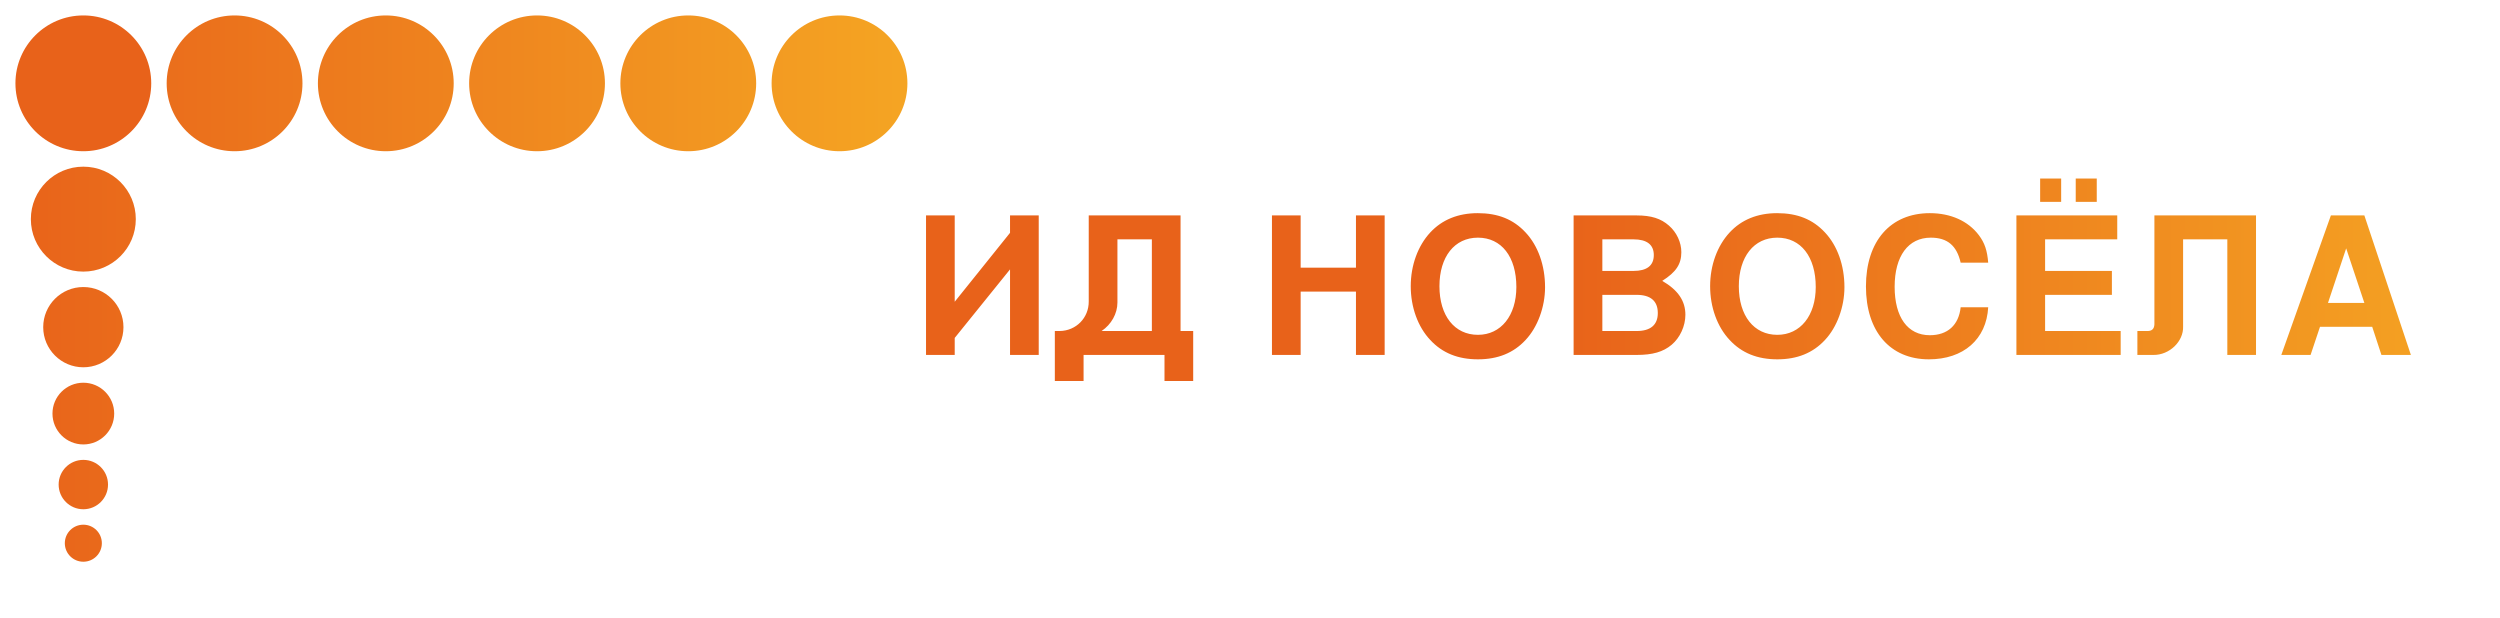
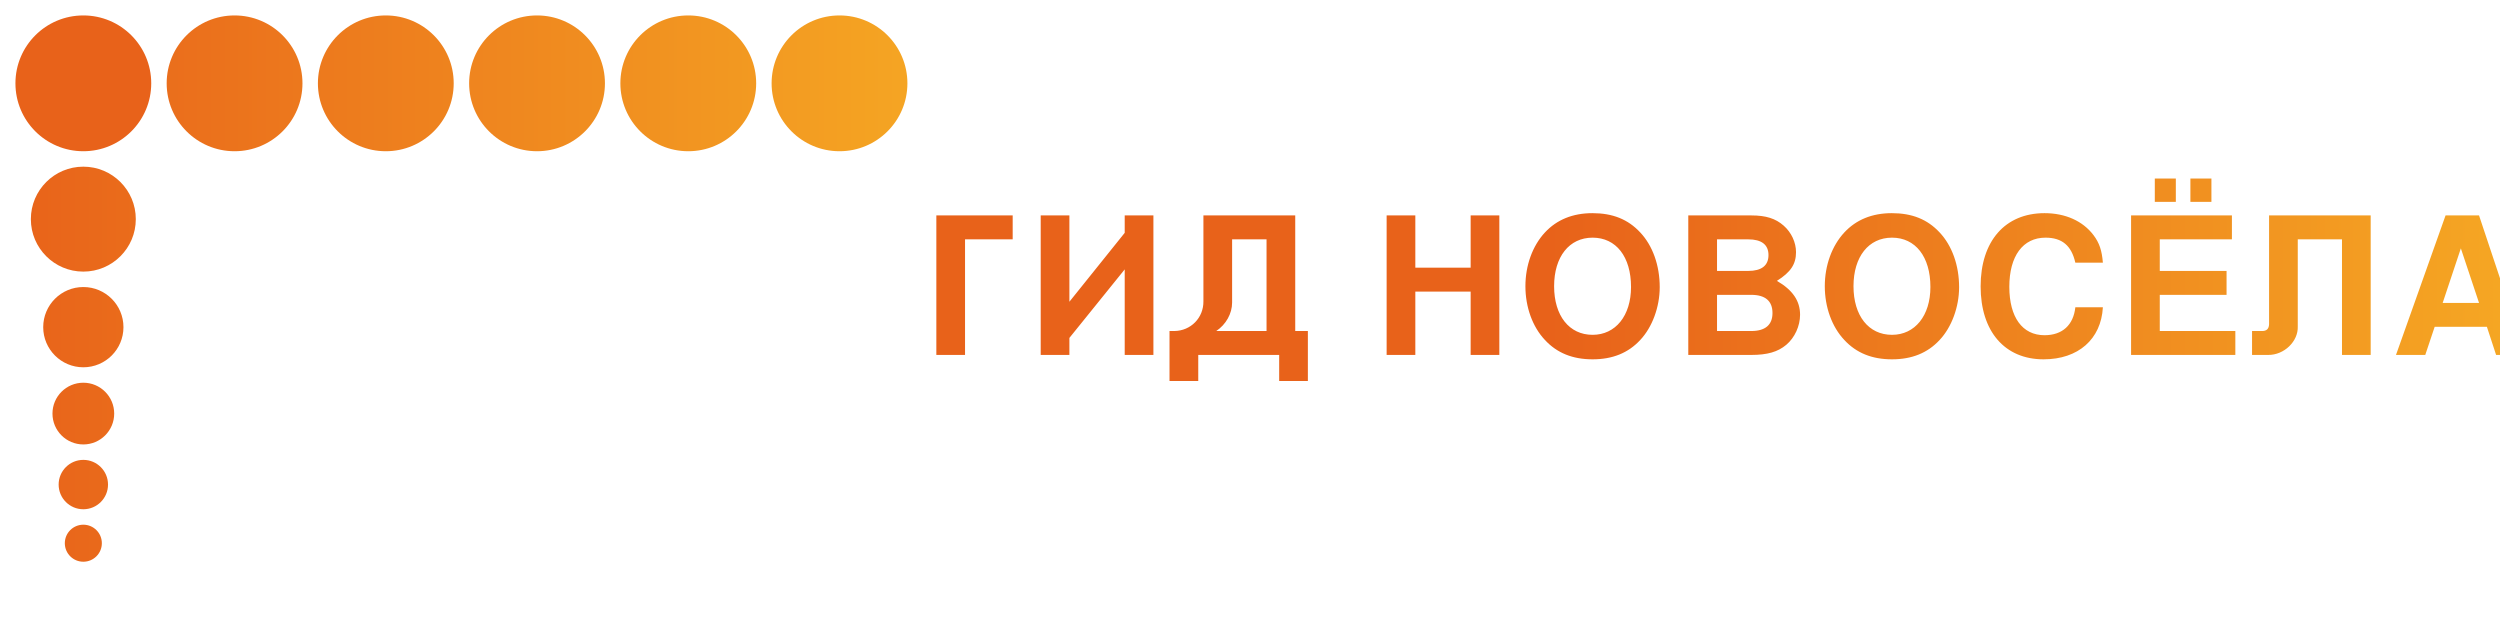
<svg xmlns="http://www.w3.org/2000/svg" viewBox="0 0 810 200">
  <defs>
    <linearGradient id="grd" x1="0" y1="0" x2="300" y2="0" gradientUnits="userSpaceOnUse">
      <stop offset="0%" stop-color="#E8621A" />
      <stop offset="100%" stop-color="#F5A623" />
    </linearGradient>
    <linearGradient id="tgrd" x1="296" y1="0" x2="810" y2="0" gradientUnits="userSpaceOnUse">
      <stop offset="0%" stop-color="#E8621A">
        <animate attributeName="stop-color" values="#E8621A;#F5A623;#E8621A" dur="2s" begin="0s" repeatCount="indefinite" />
      </stop>
      <stop offset="40%" stop-color="#E8621A">
        <animate attributeName="stop-color" values="#E8621A;#F5A623;#E8621A" dur="2s" begin="0.4s" repeatCount="indefinite" />
      </stop>
      <stop offset="100%" stop-color="#F5A623">
        <animate attributeName="stop-color" values="#E8621A;#F5A623;#E8621A" dur="2s" begin="0.8s" repeatCount="indefinite" />
      </stop>
    </linearGradient>
  </defs>
  <style>
    @keyframes corner-anim {
      0%,100% { transform:scale(1);    fill:#E8621A; }
      50%     { transform:scale(1.38); fill:#F5A623; }
    }
    @keyframes blink {
      0%,100% { opacity:1; }
      50%     { opacity:0.28; }
    }
    .corner { transform-box:fill-box; transform-origin:center; animation:corner-anim 2s ease-in-out infinite; }
    .b1 { animation:blink 3s ease-in-out infinite 0.2s; }
    .b2 { animation:blink 3s ease-in-out infinite 0.4s; }
    .b3 { animation:blink 3s ease-in-out infinite 0.6s; }
    .b4 { animation:blink 3s ease-in-out infinite 0.8s; }
    .b5 { animation:blink 3s ease-in-out infinite 1.0s; }
  </style>
  <circle cx="27" cy="27" r="22" fill="#E8621A" class="corner" />
  <circle cx="76" cy="27" r="22" fill="url(#grd)" class="b1" />
  <circle cx="125" cy="27" r="22" fill="url(#grd)" class="b2" />
  <circle cx="174" cy="27" r="22" fill="url(#grd)" class="b3" />
  <circle cx="223" cy="27" r="22" fill="url(#grd)" class="b4" />
  <circle cx="272" cy="27" r="22" fill="url(#grd)" class="b5" />
  <circle cx="27" cy="71" r="17" fill="url(#grd)" class="b1" />
  <circle cx="27" cy="106" r="13" fill="url(#grd)" class="b2" />
  <circle cx="27" cy="134" r="10" fill="url(#grd)" class="b3" />
  <circle cx="27" cy="157" r="8" fill="url(#grd)" class="b4" />
  <circle cx="27" cy="176" r="6" fill="url(#grd)" class="b5" />
-   <text x="296" y="115" font-family="system-ui,-apple-system,'Segoe UI',Helvetica,Arial,sans-serif" font-size="62" font-weight="800" fill="url(#tgrd)" letter-spacing="2">ИД НОВОСЁЛА</text>
+   <text x="296" y="115" font-family="system-ui,-apple-system,'Segoe UI',Helvetica,Arial,sans-serif" font-size="62" font-weight="800" fill="url(#tgrd)" letter-spacing="2">ГИД НОВОСЁЛА</text>
</svg>
